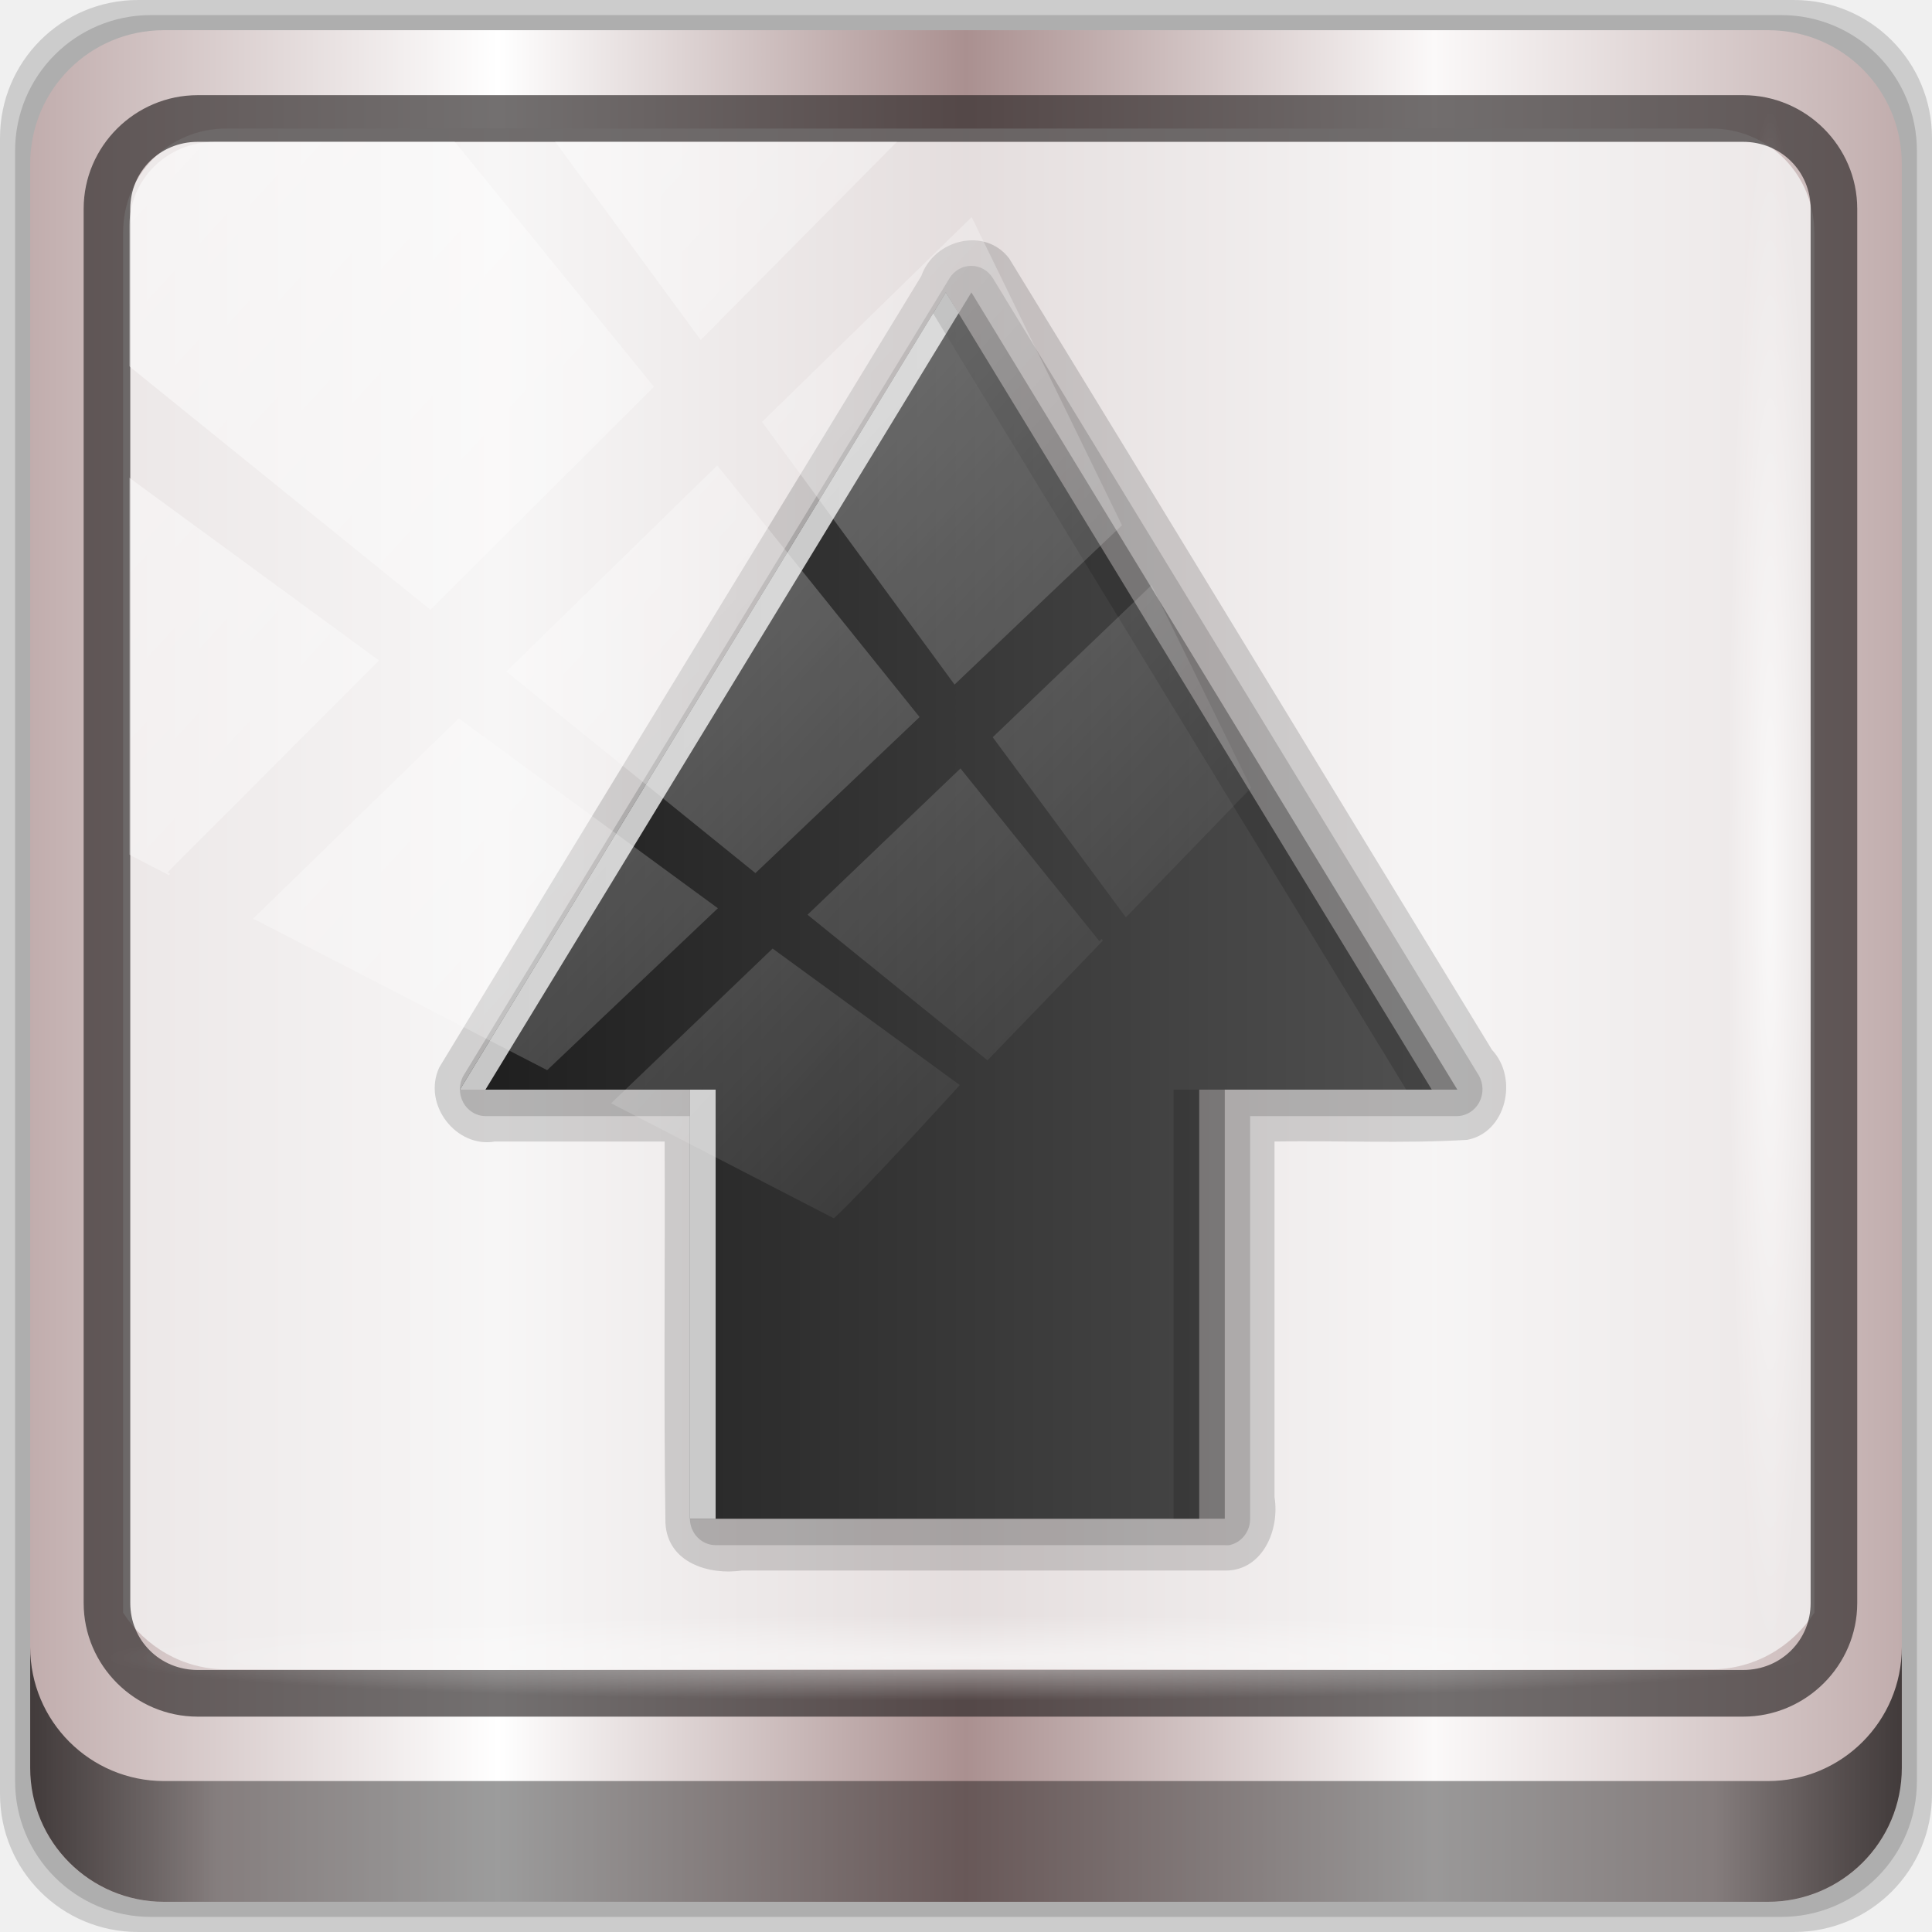
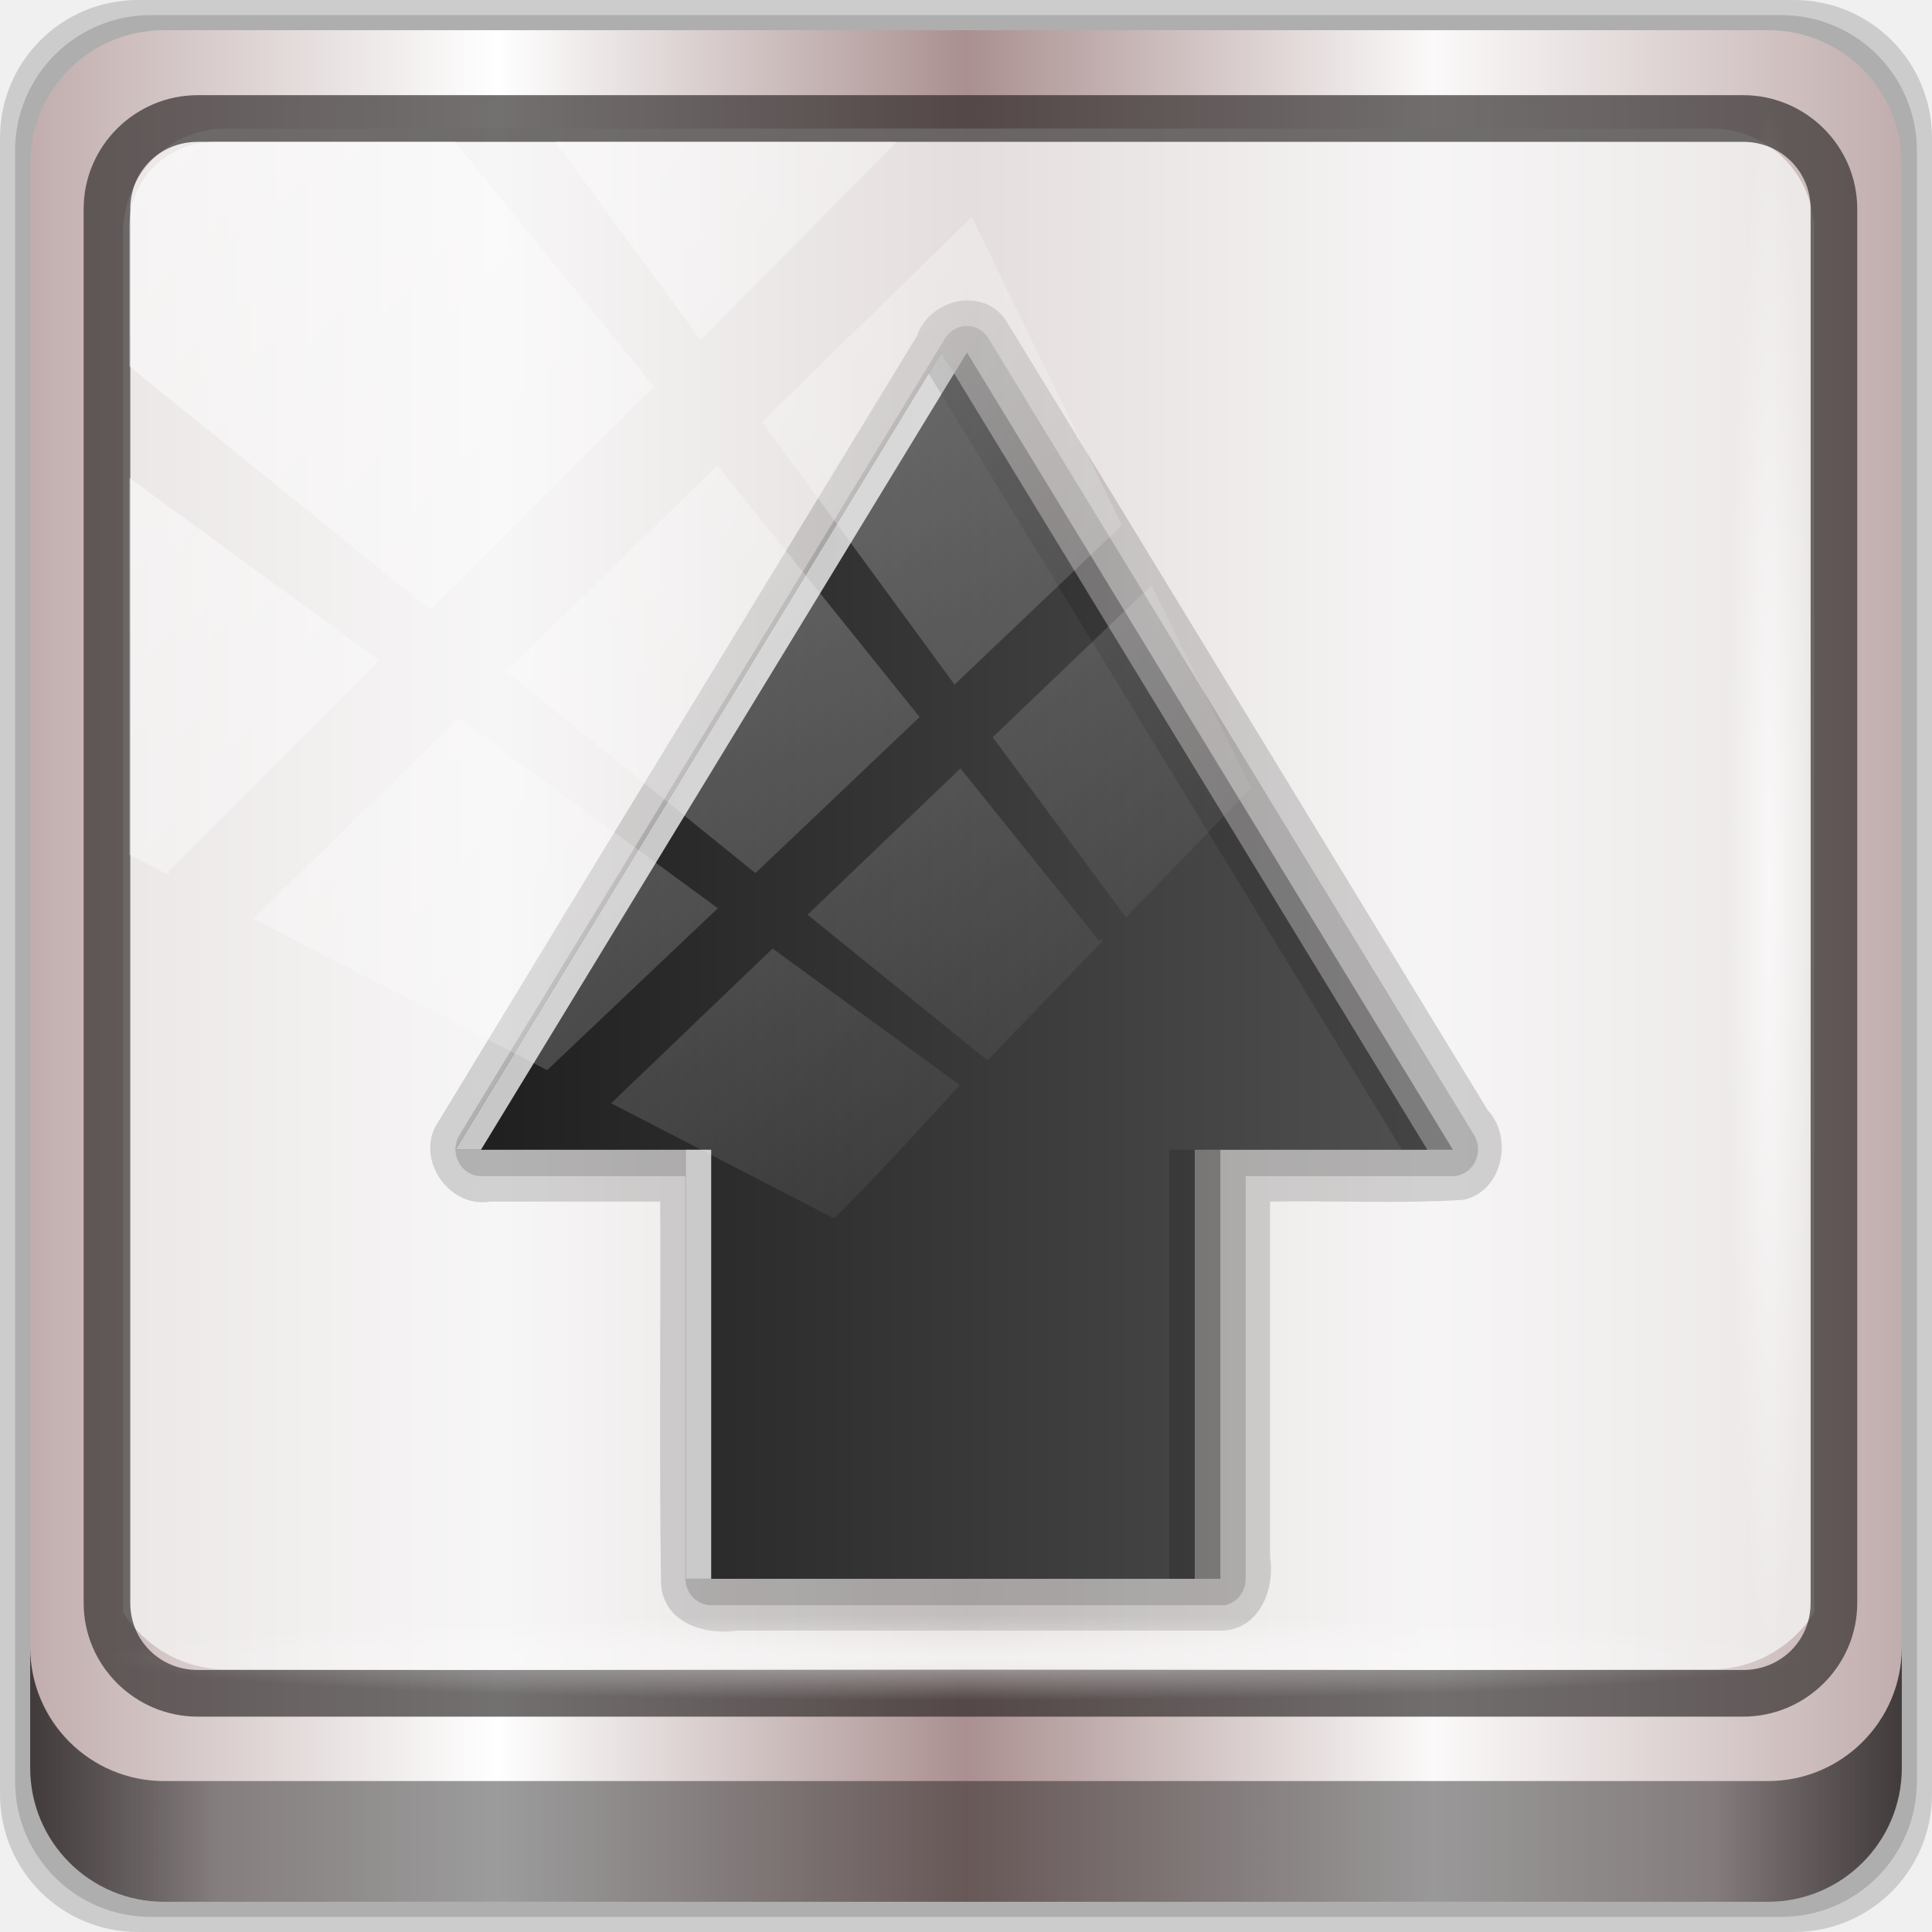
<svg xmlns="http://www.w3.org/2000/svg" xmlns:xlink="http://www.w3.org/1999/xlink" width="96" height="96" viewBox="0 0 96 96" version="1.1" id="svg1072">
  <defs id="defs1066">
    <linearGradient y2="47" x2="90" y1="47" x1="6" gradientTransform="matrix(1.107143,0,0,1.107143,-4.993903,-3.620687)" gradientUnits="userSpaceOnUse" id="linearGradient4071" xlink:href="#linearGradient6139-0" />
    <linearGradient id="linearGradient6139-0">
      <stop style="stop-color:#c1adad;stop-opacity:1;" offset="0" id="stop6141-2" />
      <stop id="stop6151-0" offset="0.25" style="stop-color:#ffffff;stop-opacity:1;" />
      <stop id="stop6147-1" offset="0.5" style="stop-color:#aa9090;stop-opacity:1;" />
      <stop style="stop-color:#fbf9f9;stop-opacity:1;" offset="0.75" id="stop6149-4" />
      <stop style="stop-color:#c1adad;stop-opacity:1;" offset="1" id="stop6143-4" />
    </linearGradient>
    <linearGradient xlink:href="#linearGradient4281-6-1-6" id="linearGradient12338" gradientUnits="userSpaceOnUse" gradientTransform="matrix(0,-2.763538,3.22312,0,16,80.65979)" x1="18.693" y1="8.997" x2="4.943" y2="8.997" />
    <linearGradient id="linearGradient4281-6-1-6">
      <stop offset="0" style="stop-color:#1e1e1e;stop-opacity:1" id="stop4283-9-3-0" />
      <stop offset="1" style="stop-color:#505050;stop-opacity:1" id="stop4285-8-23-2" />
    </linearGradient>
    <linearGradient gradientUnits="userSpaceOnUse" y2="88.172" x2="94.5" y1="88.172" x1="1.5" id="linearGradient4129" xlink:href="#linearGradient3832-0-6-1-1" gradientTransform="translate(0.1489535,0.415026)" />
    <linearGradient id="linearGradient3832-0-6-1-1">
      <stop id="stop3834-6-3-7-1" offset="0" style="stop-color:#000000;stop-opacity:1;" />
      <stop style="stop-color:#000000;stop-opacity:0.588;" offset="0.1" id="stop3872-2-4" />
      <stop id="stop3844-6-2-7-6" offset="0.9" style="stop-color:#000000;stop-opacity:0.588;" />
      <stop id="stop3836-5-0-2-9" offset="1" style="stop-color:#000000;stop-opacity:1;" />
    </linearGradient>
    <radialGradient r="43.199" fy="44.893" fx="13.948" cy="44.893" cx="13.948" gradientTransform="matrix(0.9751338,0,0,0.04919072,34.04765,80.58172)" gradientUnits="userSpaceOnUse" id="radialGradient7462" xlink:href="#linearGradient3737" />
    <linearGradient id="linearGradient3737">
      <stop id="stop3739" style="stop-color:#ffffff;stop-opacity:1" offset="0" />
      <stop id="stop3741" style="stop-color:#ffffff;stop-opacity:0" offset="1" />
    </linearGradient>
    <radialGradient r="43.199" fy="44.893" fx="13.948" cy="44.893" cx="13.948" gradientTransform="matrix(0.8883266,0,0,0.04919072,31.95952,-90.31726)" gradientUnits="userSpaceOnUse" id="radialGradient7464" xlink:href="#linearGradient3737" />
    <linearGradient y2="14.514" x2="50.528" y1="-28.642" x1="2.771" gradientUnits="userSpaceOnUse" id="linearGradient4767" xlink:href="#linearGradient3737" />
    <clipPath clipPathUnits="userSpaceOnUse" id="clipPath4156-4-1">
      <path style="opacity:0.6;fill:#ffffff;fill-opacity:1;stroke:none" d="m 27.046,-55.695 -14.214,13.321 h 0.061 l 15.653,21.771 10.231,-10.546 C 38.562,-32.302 27.468,-54.819 27.046,-55.695 Z M 9.647,-39.383 -5.241,-25.321 15.988,-7.806 26.372,-18.383 Z m 31.491,12.951 -9.741,9.714 8.945,12.458 7.781,-7.555 z m -49.84,4.379 -13.754,12.982 26.283,13.846 0.061,-0.062 -0.123,-0.062 L 13.599,-5.401 -8.702,-22.053 Z m 38.015,7.401 -9.803,9.775 11.579,9.559 7.628,-7.401 -8.669,-11.009 z m 20.187,5.674 -7.383,7.216 6.188,8.542 5.82,-6.137 z m -32.195,6.322 -9.557,9.498 13.662,7.185 7.934,-7.678 z m 23.312,2.374 -7.107,6.938 8.363,6.907 5.361,-5.674 -0.061,-0.092 -0.092,0.123 -6.464,-8.203 z m -8.73,8.542 -7.505,7.339 10.354,5.458 c 1.397,-1.321 5.675,-6.123 5.851,-6.322 z" id="path4158-0-8" />
    </clipPath>
  </defs>
  <g id="layer1" transform="translate(0,-1026.52)">
    <g transform="translate(-0.1489564,1026.105)" style="display:inline" id="g1585">
      <path style="display:inline;opacity:0.15;fill:#000000;fill-opacity:1;fill-rule:nonzero;stroke:none" d="M 89.292,0.415 H 7.006 c -3.799,0 -6.857,3.058 -6.857,6.857 V 89.558 c 0,3.799 3.058,6.857 6.857,6.857 H 89.292 c 3.799,0 6.857,-3.058 6.857,-6.857 V 7.272 c 0,-3.799 -3.058,-6.857 -6.857,-6.857 z" id="path3288" />
      <path id="path4085" d="M 88.649,1.165 H 7.649 c -3.739,0 -6.75,3.01 -6.75,6.75 V 88.915 c 0,3.74 3.011,6.75 6.75,6.75 H 88.649 c 3.74,0 6.75,-3.01 6.75,-6.75 V 7.915 c 0,-3.739 -3.01,-6.75 -6.75,-6.75 z" style="display:inline;opacity:0.15;fill:#000000;fill-opacity:1;fill-rule:nonzero;stroke:none" />
      <path style="display:inline;fill:url(#linearGradient4071);fill-opacity:1;fill-rule:nonzero;stroke:none" d="M 88.006,1.915 H 8.292 c -3.68,0 -6.643,2.963 -6.643,6.643 V 88.272 c 0,3.68 2.963,6.643 6.643,6.643 H 88.006 c 3.68,0 6.643,-2.963 6.643,-6.643 V 8.558 c 0,-3.68 -2.963,-6.643 -6.643,-6.643 z" id="rect4251-1" />
      <path style="display:inline;opacity:0.779;fill:#f5f3f3;fill-opacity:1;fill-rule:nonzero;stroke:none;stroke-width:1.03" d="m 11.39,6.802 c -2.856,0 -5.124,2.288 -5.124,5.171 v 21.427 7.239 39.914 c 1.097,1.684 2.969,2.812 5.124,2.812 h 4.099 65.589 4.099 c 2.155,0 4.027,-1.127 5.124,-2.812 V 40.64 33.401 11.973 c 0,-2.883 -2.268,-5.171 -5.124,-5.171 z" id="path3400-6" />
      <path id="path4989" d="m 9.974,5.144 c -3.117,0 -5.668,2.54 -5.668,5.646 v 69.278 c 0,3.106 2.551,5.646 5.668,5.646 H 86.766 c 3.117,0 5.668,-2.54 5.668,-5.646 V 10.79 c 0,-3.106 -2.551,-5.646 -5.668,-5.646 z m 0,2.319 H 86.766 c 1.888,0 3.352,1.48 3.352,3.327 v 69.278 c 0,1.846 -1.464,3.327 -3.352,3.327 H 9.974 c -1.888,0 -3.352,-1.48 -3.352,-3.327 V 10.79 c 0,-1.846 1.464,-3.327 3.352,-3.327 z" style="color:#000000;font-style:normal;font-variant:normal;font-weight:normal;font-stretch:normal;font-size:medium;line-height:normal;font-family:Sans;-inkscape-font-specification:Sans;text-indent:0;text-align:start;text-decoration:none;text-decoration-line:none;letter-spacing:normal;word-spacing:normal;text-transform:none;writing-mode:lr-tb;direction:ltr;baseline-shift:baseline;text-anchor:start;display:inline;overflow:visible;visibility:visible;fill:#241f1f;fill-opacity:0.633;stroke:none;stroke-width:2.376;marker:none;enable-background:accumulate" />
-       <g id="g12295" style="display:inline" transform="matrix(0,1.324634,1.270874,0,-13.85578,-16.84644)">
+       <g id="g12295" style="display:inline" transform="matrix(0,1.324634,1.270874,0,-14.07675,-13.86093)">
        <path style="display:inline;opacity:0.15;fill:#000000;fill-opacity:1;stroke:none" id="path3915" d="m 71.945,58.977 c -0.023,1.405 -1.513,2.084 -2.751,1.875 -4.448,0 -8.895,0 -13.343,0 -0.04,2.508 0.082,5.035 -0.062,7.531 -0.27,1.525 -2.305,2.018 -3.377,0.971 C 42.522,63.058 32.592,56.785 22.727,50.477 c -1.196,-0.944 -0.715,-2.935 0.659,-3.436 9.897,-6.278 19.779,-12.584 29.685,-18.846 1.397,-0.675 3.034,0.67 2.781,2.172 0,2.213 0,4.427 0,6.64 4.77,0.021 9.547,-0.042 14.312,0.031 1.502,0.081 1.958,1.727 1.781,2.98 0,6.319 0,12.638 0,18.958 z" />
        <path style="display:inline;opacity:0.15;fill:#000000;fill-opacity:1;stroke:none" id="path3911" transform="matrix(0,-1,-1,0,98.99231,96.99231)" d="m 37.906,28 a 1.007,1.007 0 0 0 -0.812,1 V 44.094 H 29 A 1.007,1.007 0 0 0 28.156,45.625 l 19,29.906 a 1.007,1.007 0 0 0 1.688,0 l 19,-29.906 A 1.007,1.007 0 0 0 67,44.094 H 59 V 29 A 1.007,1.007 0 0 0 58,28 H 38.094 a 1.007,1.007 0 0 0 -0.188,0 z" />
        <path style="display:inline;opacity:0.3;fill:#000000;fill-opacity:1;stroke:none" id="path3905" d="M 70,58.907 H 53.906 V 68 L 24,49 53.906,30 v 9 H 70 Z" />
        <path style="display:inline;fill:url(#linearGradient12338);fill-opacity:1;stroke:none" id="Symbol" d="M 70,57.907 H 53.906 V 67 L 24,48 53.906,29 v 9 H 70 Z" />
        <path style="display:inline;opacity:0.75;fill:#ffffff;fill-opacity:1;stroke:none" id="path3974" d="M 53.906,29 24,48 24.781,48.5 53.906,30 Z m 0,9 v 1 H 70 v -1 z" />
        <path style="display:inline;opacity:0.15;fill:#000000;fill-opacity:1;stroke:none" id="path3983" d="M 24.781,47.5 24,48 53.906,67 v -1 z m 29.125,9.406 v 1 H 70 v -1 z" />
      </g>
      <path style="display:inline;opacity:0.658;fill:url(#linearGradient4129);fill-opacity:1;fill-rule:nonzero;stroke:none" d="m 1.649,82.259 v 6 c 0,3.68 2.976,6.656 6.656,6.656 H 87.993 c 3.68,0 6.656,-2.976 6.656,-6.656 v -6 c 0,3.68 -2.976,6.656 -6.656,6.656 H 8.305 c -3.68,0 -6.656,-2.976 -6.656,-6.656 z" id="path4118" />
      <rect style="opacity:0.55;fill:url(#radialGradient7462);fill-opacity:1;stroke:none" id="rect4131" width="84.25" height="4.25" x="5.524" y="80.665" rx="0" ry="4.25" />
      <rect ry="4.25" rx="0" y="-90.234" x="5.975" height="4.25" width="76.75" id="rect4141" style="opacity:0.669;fill:url(#radialGradient7464);fill-opacity:1;stroke:none" transform="rotate(90)" />
      <rect transform="matrix(1.069245,0,0,1.047683,4.44418,38.89401)" style="opacity:0.508;fill:url(#linearGradient4767);fill-opacity:1;stroke:none" id="rect4146" width="75.966" height="69.024" x="2" y="-30" rx="3.957" ry="3.957" clip-path="url(#clipPath4156-4-1)" />
    </g>
  </g>
</svg>
